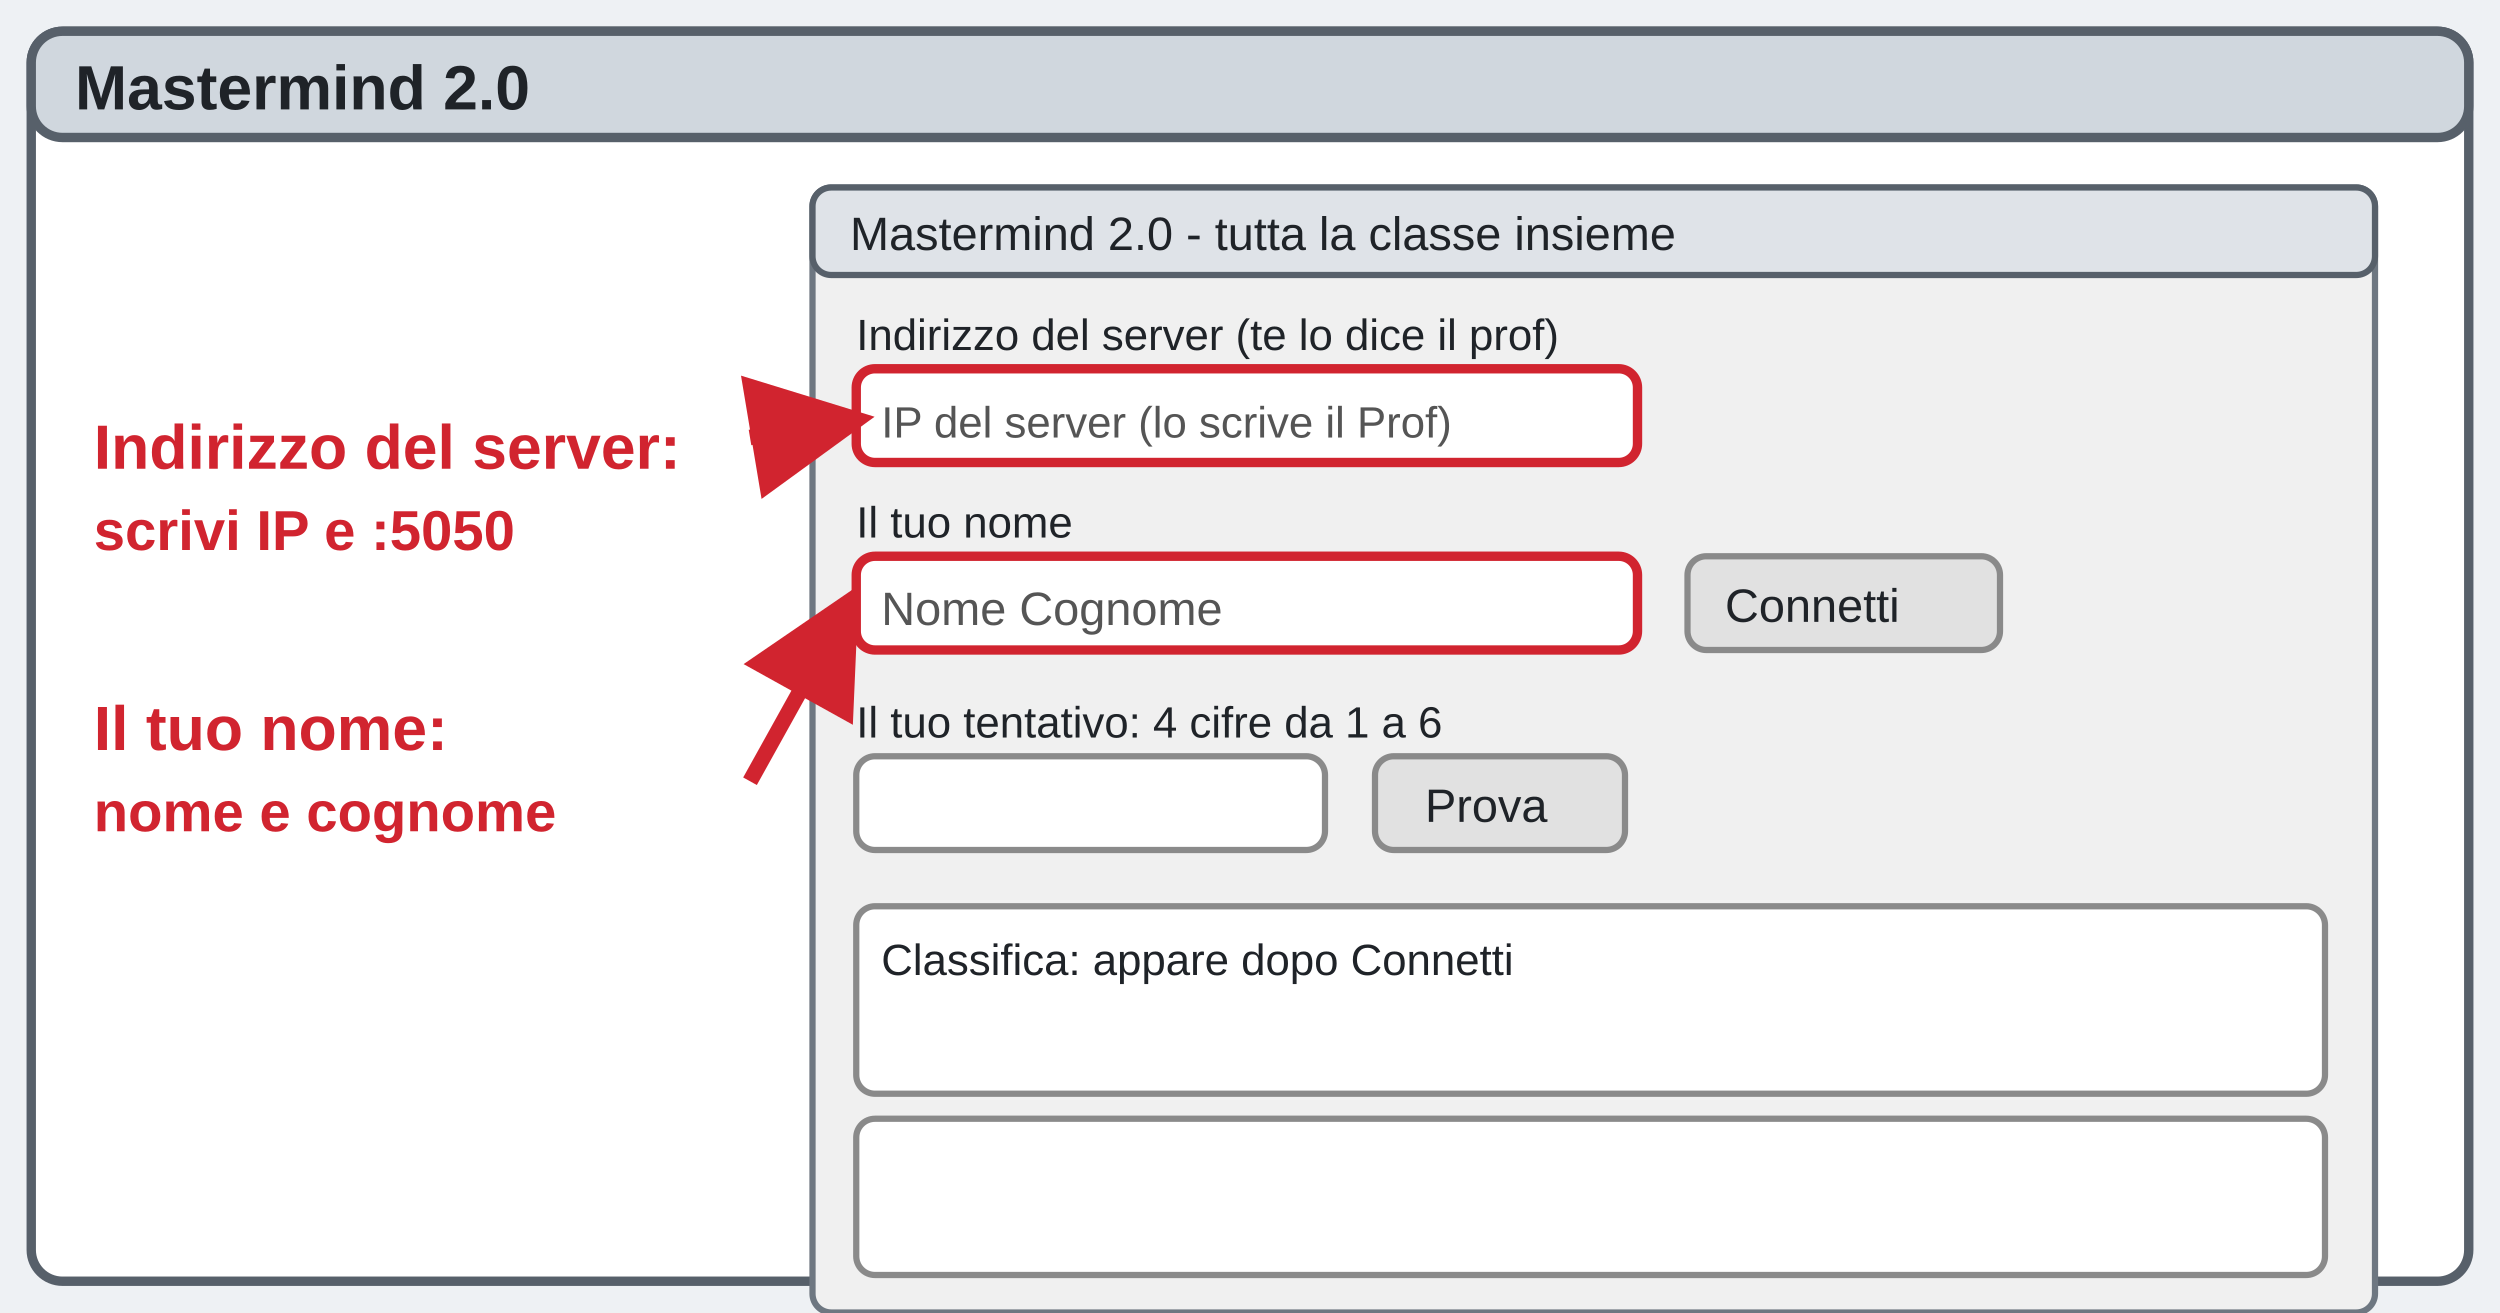
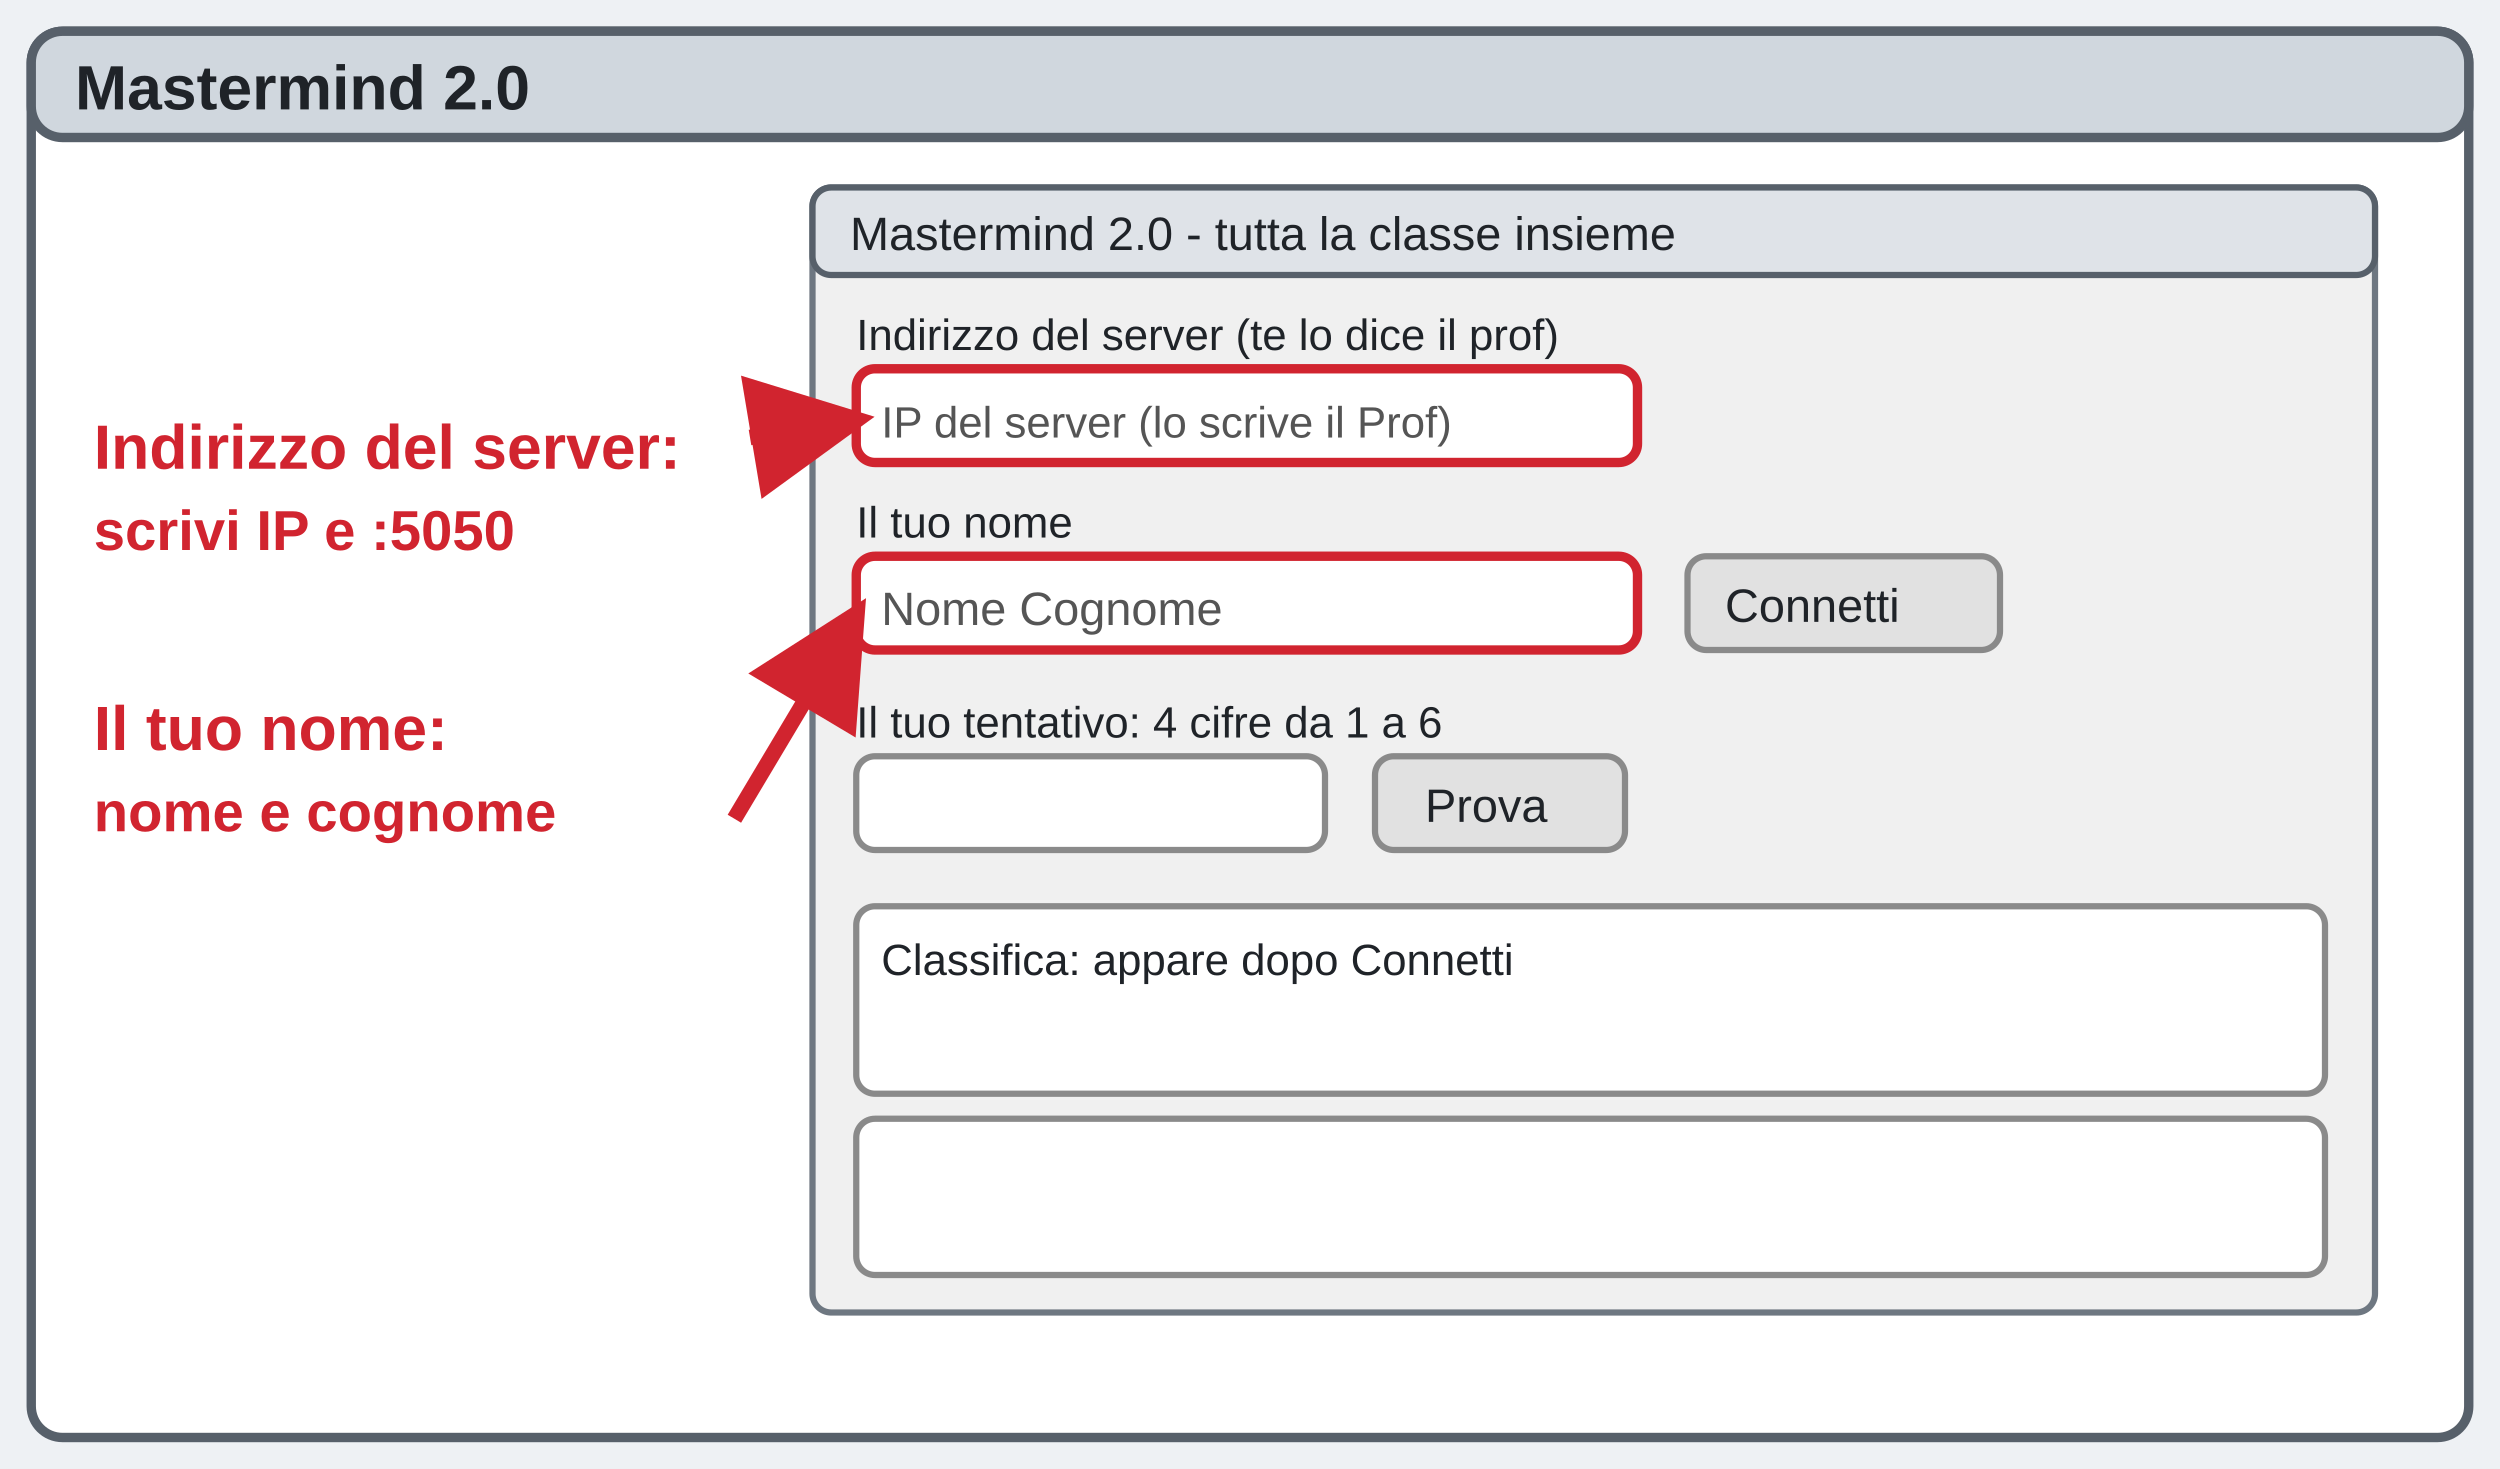
- <svg xmlns="http://www.w3.org/2000/svg" viewBox="0 0 800 420" role="img" aria-label="Mastermind 2.0">
+ <svg xmlns="http://www.w3.org/2000/svg" viewBox="0 0 800 470" role="img" aria-label="Mastermind 2.0">
  <defs>
    <marker id="ar" markerWidth="8" markerHeight="8" refX="6" refY="4" orient="auto">
      <path d="M0,0 L8,4 L0,8 z" fill="#d1242f" />
    </marker>
  </defs>
-   <rect width="800" height="420" fill="#eef1f4" />
-   <rect x="10" y="10" width="780" height="400" rx="10" fill="#fff" stroke="#57606a" stroke-width="3" />
+   <rect width="800" height="470" fill="#eef1f4" />
+   <rect x="10" y="10" width="780" height="450" rx="10" fill="#fff" stroke="#57606a" stroke-width="3" />
  <rect x="10" y="10" width="780" height="34" rx="10" fill="#d0d7de" stroke="#57606a" stroke-width="3" />
  <text x="24" y="35" font-size="20" fill="#1f2328" font-weight="bold" text-anchor="start" font-family="Arial,Helvetica,sans-serif">Mastermind 2.0</text>
  <rect x="260" y="60" width="500" height="360" rx="6" fill="#f0f0f0" stroke="#6e7781" stroke-width="2" />
  <rect x="260" y="60" width="500" height="28" rx="6" fill="#dfe3e8" stroke="#57606a" stroke-width="2" />
  <text x="272" y="80" font-size="15" fill="#1f2328" font-weight="normal" text-anchor="start" font-family="Arial,Helvetica,sans-serif">Mastermind 2.0 - tutta la classe insieme</text>
  <text x="274" y="112" font-size="14" fill="#1f2328" font-weight="normal" text-anchor="start" font-family="Arial,Helvetica,sans-serif">Indirizzo del server (te lo dice il prof)</text>
  <rect x="274" y="118" width="250" height="30" rx="6" fill="#fff" stroke="#8a8a8a" stroke-width="2" />
  <text x="282" y="140" font-size="16" fill="#1f2328" font-weight="normal" text-anchor="start" font-family="Arial,Helvetica,sans-serif" />
  <text x="274" y="172" font-size="14" fill="#1f2328" font-weight="normal" text-anchor="start" font-family="Arial,Helvetica,sans-serif">Il tuo nome</text>
  <rect x="274" y="178" width="250" height="30" rx="6" fill="#fff" stroke="#8a8a8a" stroke-width="2" />
  <rect x="540" y="178" width="100" height="30" rx="6" fill="#e1e1e1" stroke="#8a8a8a" stroke-width="2" />
  <text x="552" y="199" font-size="15" fill="#1f2328" font-weight="normal" text-anchor="start" font-family="Arial,Helvetica,sans-serif">Connetti</text>
  <text x="274" y="236" font-size="14" fill="#1f2328" font-weight="normal" text-anchor="start" font-family="Arial,Helvetica,sans-serif">Il tuo tentativo: 4 cifre da 1 a 6</text>
  <rect x="274" y="242" width="150" height="30" rx="6" fill="#fff" stroke="#8a8a8a" stroke-width="2" />
  <rect x="440" y="242" width="80" height="30" rx="6" fill="#e1e1e1" stroke="#8a8a8a" stroke-width="2" />
  <text x="456" y="263" font-size="15" fill="#1f2328" font-weight="normal" text-anchor="start" font-family="Arial,Helvetica,sans-serif">Prova</text>
  <rect x="274" y="290" width="470" height="60" rx="6" fill="#fff" stroke="#8a8a8a" stroke-width="2" />
  <text x="282" y="312" font-size="14" fill="#1f2328" font-weight="normal" text-anchor="start" font-family="Arial,Helvetica,sans-serif">Classifica: appare dopo Connetti</text>
  <rect x="274" y="358" width="470" height="50" rx="6" fill="#fff" stroke="#8a8a8a" stroke-width="2" />
  <rect x="274" y="118" width="250" height="30" rx="6" fill="#fff" stroke="#d1242f" stroke-width="3" />
  <text x="282" y="140" font-size="14" fill="#555" font-weight="normal" text-anchor="start" font-family="Arial,Helvetica,sans-serif">IP del server (lo scrive il Prof)</text>
  <rect x="274" y="178" width="250" height="30" rx="6" fill="#fff" stroke="#d1242f" stroke-width="3" />
  <text x="282" y="200" font-size="15" fill="#555" font-weight="normal" text-anchor="start" font-family="Arial,Helvetica,sans-serif">Nome Cognome</text>
  <text x="30" y="150" font-size="20" fill="#d1242f" font-weight="bold" text-anchor="start" font-family="Arial,Helvetica,sans-serif">Indirizzo del server:</text>
  <text x="30" y="176" font-size="18" fill="#d1242f" font-weight="bold" text-anchor="start" font-family="Arial,Helvetica,sans-serif">scrivi IP e :5050</text>
  <line x1="240" y1="140" x2="270" y2="135" stroke="#d1242f" stroke-width="5" marker-end="url(#ar)" />
  <text x="30" y="240" font-size="20" fill="#d1242f" font-weight="bold" text-anchor="start" font-family="Arial,Helvetica,sans-serif">Il tuo nome:</text>
  <text x="30" y="266" font-size="18" fill="#d1242f" font-weight="bold" text-anchor="start" font-family="Arial,Helvetica,sans-serif">nome e cognome</text>
-   <line x1="240" y1="250" x2="270" y2="196" stroke="#d1242f" stroke-width="5" marker-end="url(#ar)" />
+   <line x1="235" y1="262" x2="272" y2="200" stroke="#d1242f" stroke-width="5" marker-end="url(#ar)" />
</svg>
